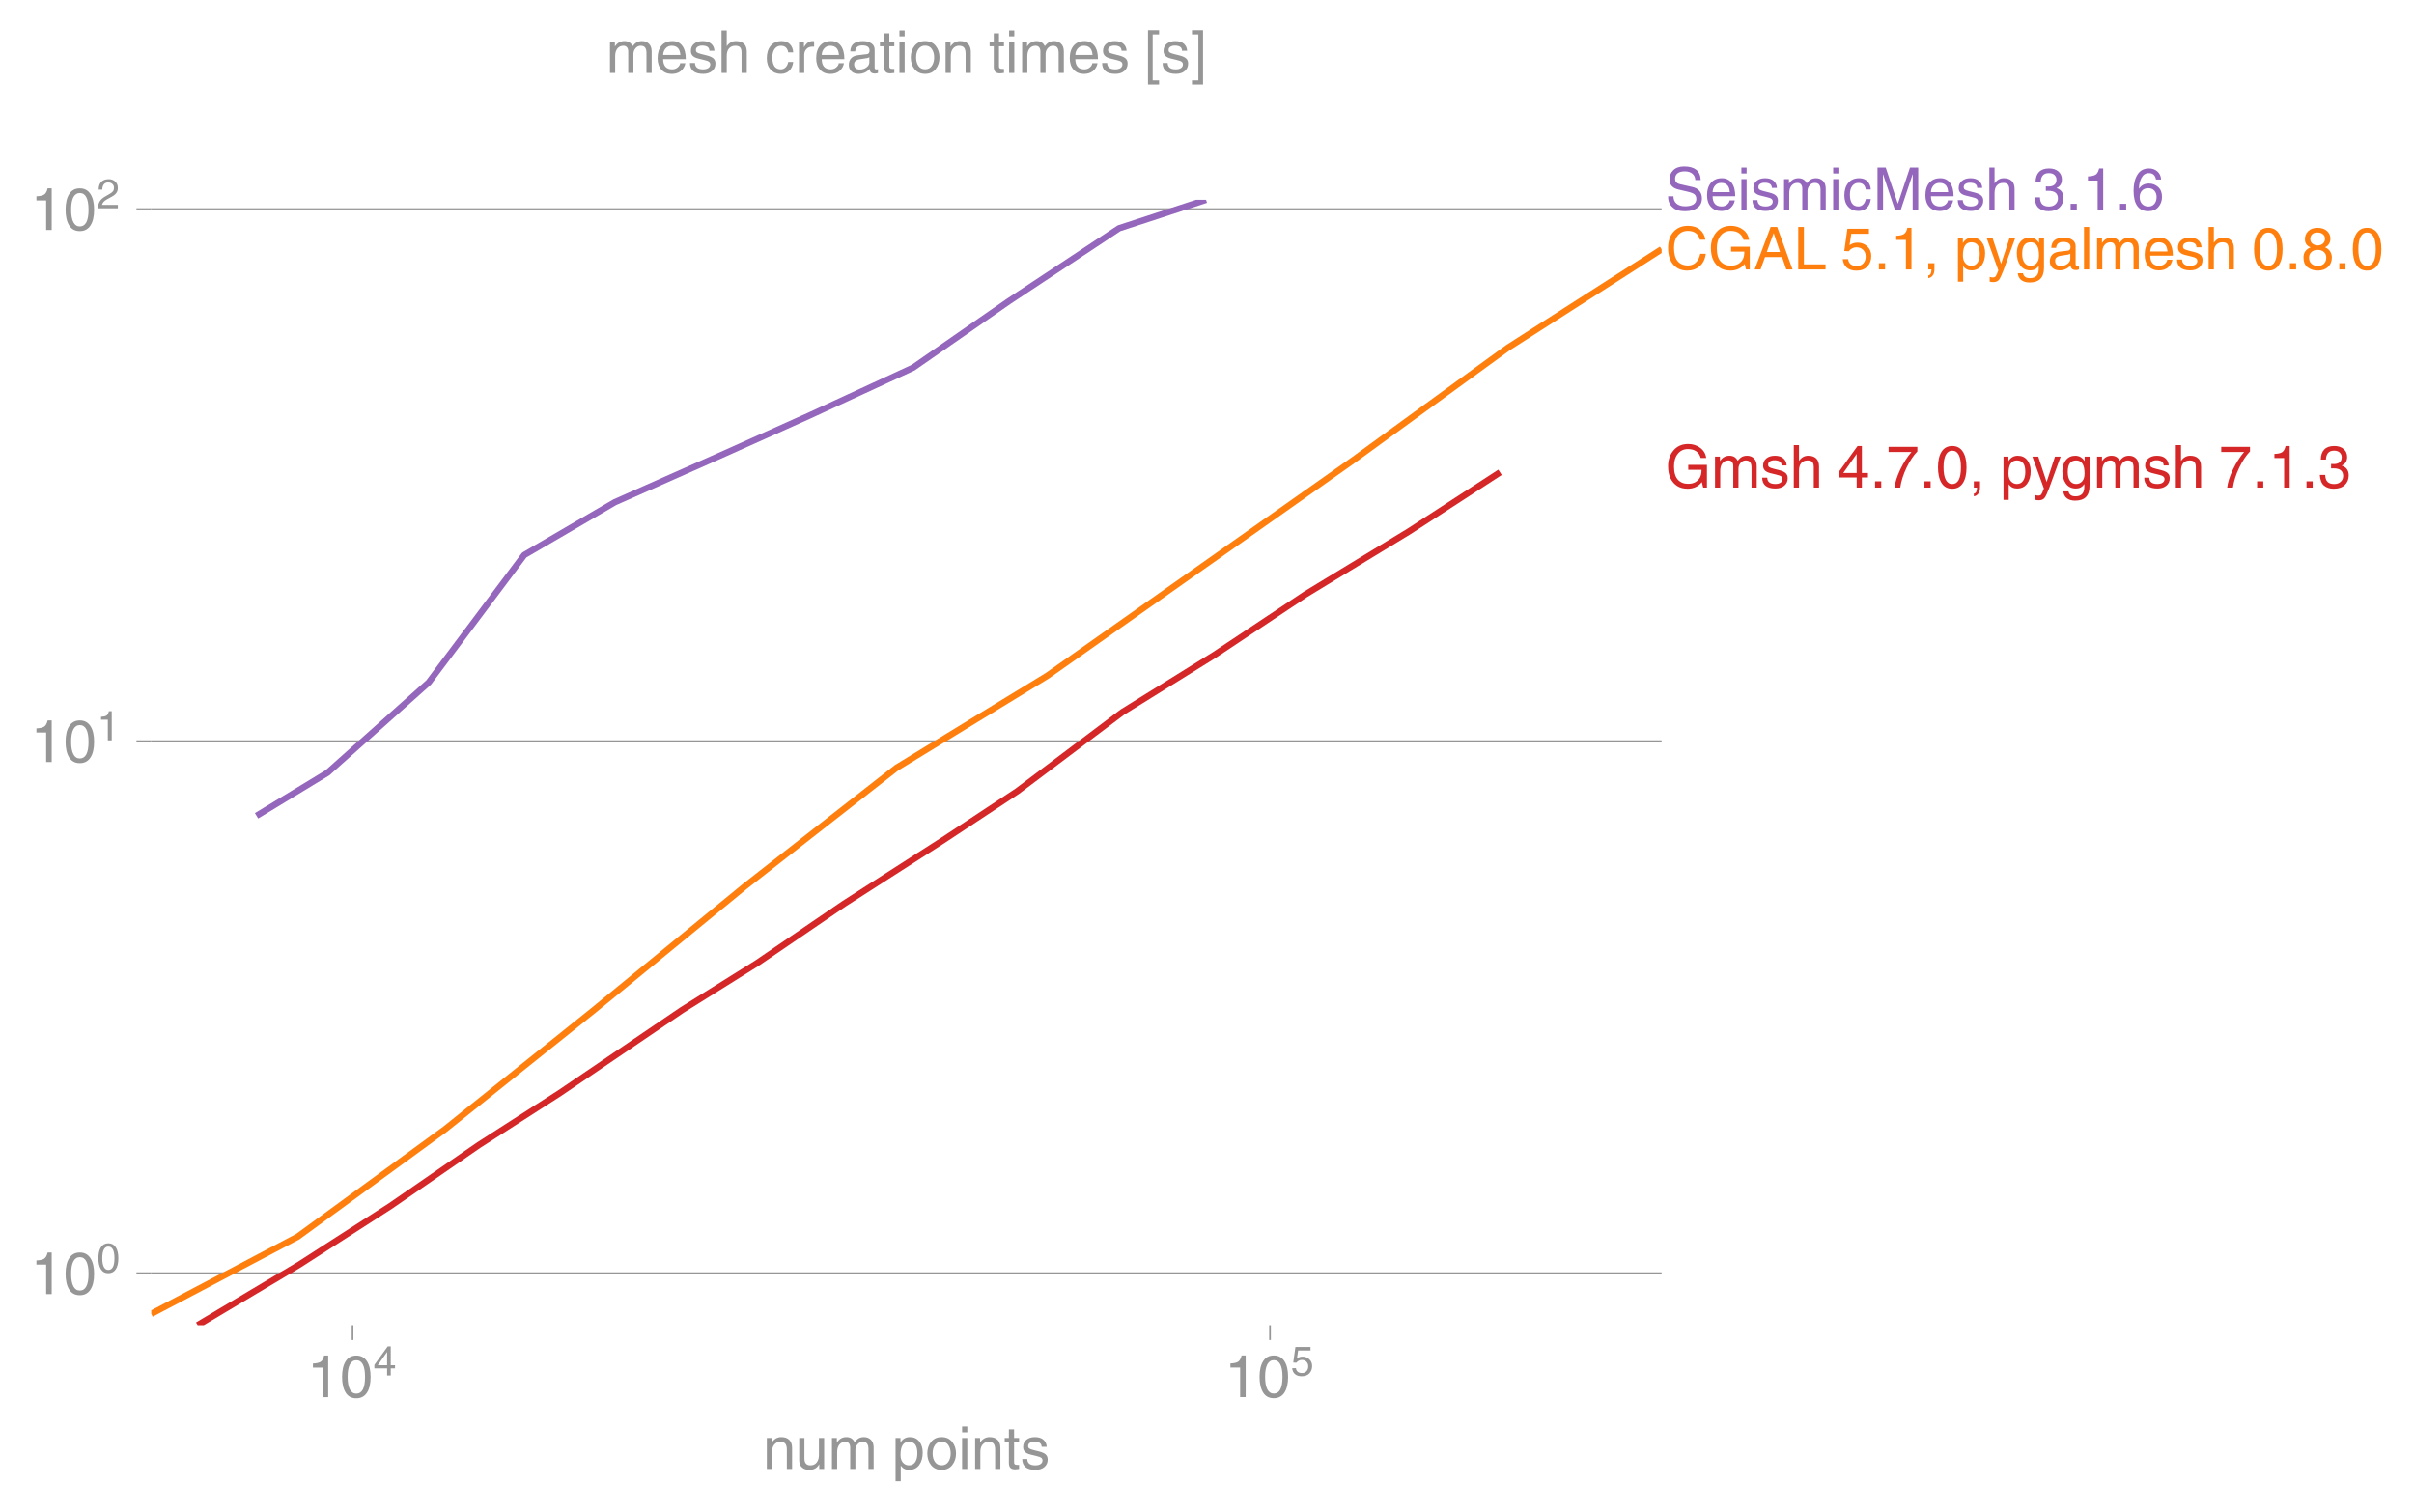
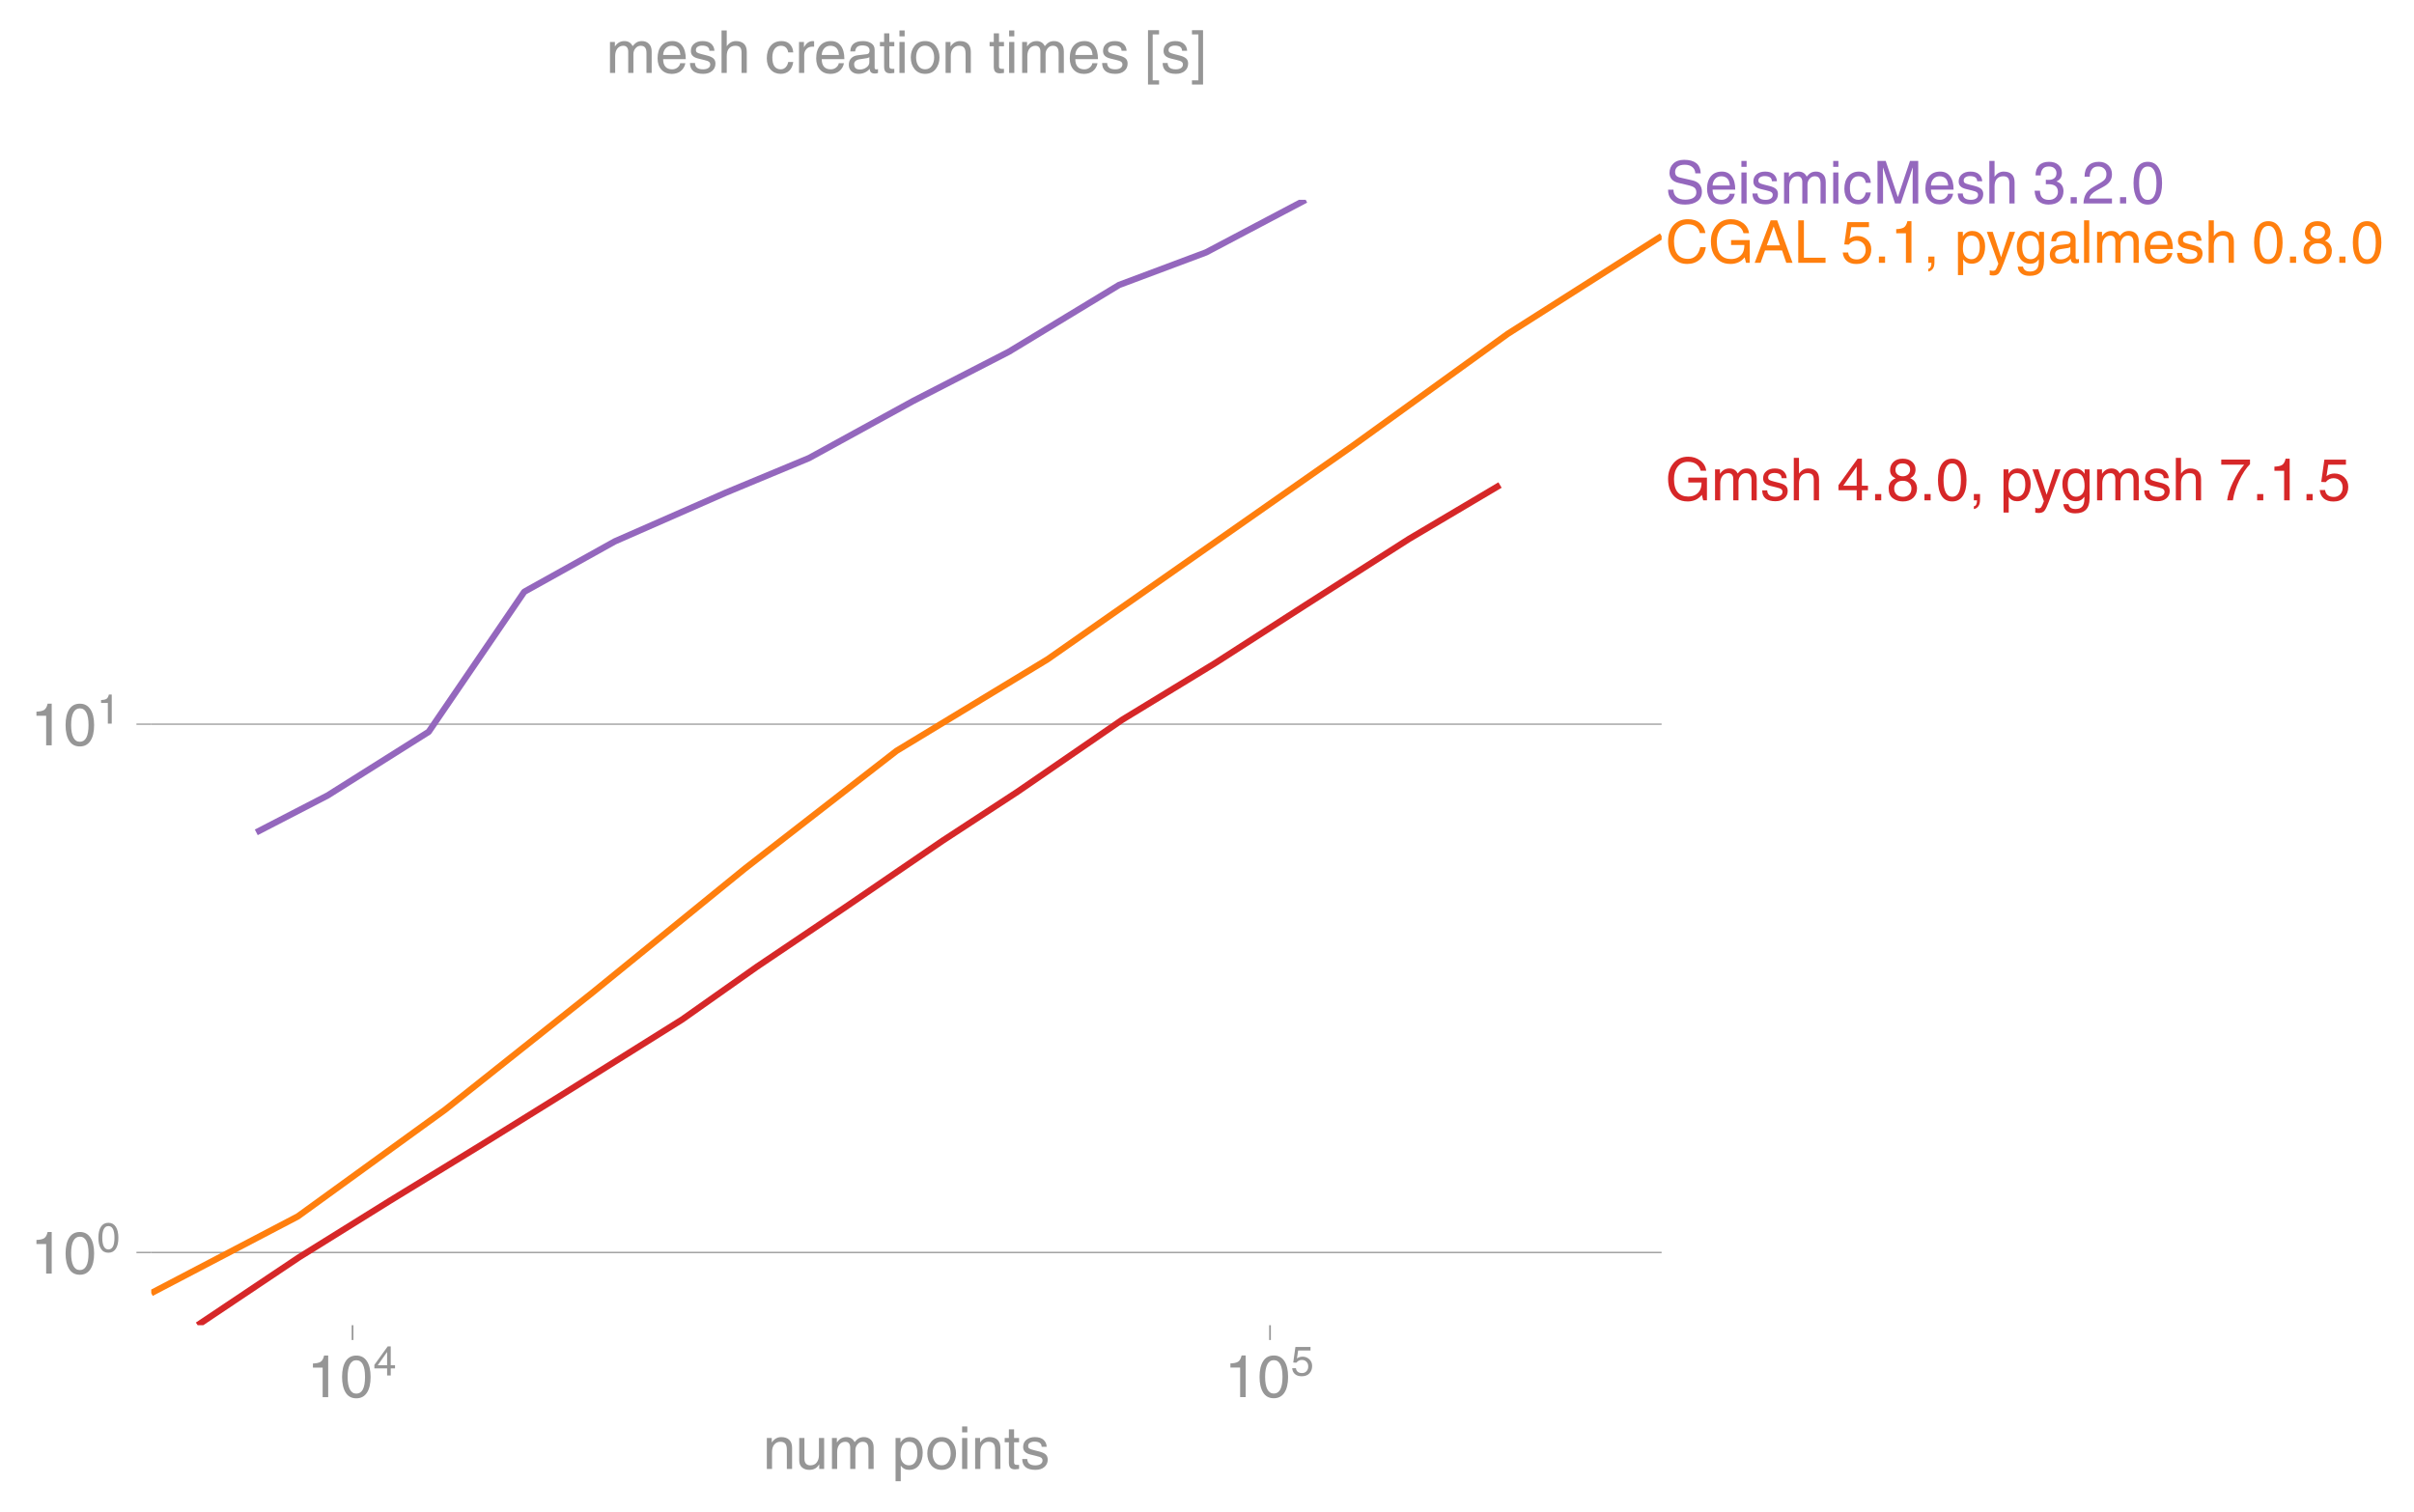
<svg xmlns="http://www.w3.org/2000/svg" xmlns:xlink="http://www.w3.org/1999/xlink" height="476.609" viewBox="0 0 570.779 357.457" width="761.039">
  <defs>
    <style>*{stroke-linecap:butt;stroke-linejoin:round}</style>
  </defs>
  <g id="figure_1">
    <path d="M0 357.457h570.78V0H0z" fill="none" id="patch_1" />
    <g id="axes_1">
      <path d="M35.76 313.361h357.12V47.25H35.76z" fill="none" id="patch_2" />
      <g id="matplotlib.axis_1">
        <g id="xtick_1">
          <g id="line2d_1">
            <defs>
-               <path d="M0 0v3.5" id="m1d31416e9e" stroke="#969696" stroke-width=".4" />
-             </defs>
-             <use x="83.355" xlink:href="#m1d31416e9e" y="313.361" fill="#969696" stroke="#969696" stroke-width=".4" />
+               <path d="M0 0v3.5" id="mccac7c79e8" stroke="#969696" stroke-width=".4" />
+             </defs>
+             <use x="83.355" xlink:href="#mccac7c79e8" y="313.361" fill="#969696" stroke="#969696" stroke-width=".4" />
          </g>
          <g transform="matrix(.14 0 0 -.14 72.575 330.41)" fill="#969696" id="text_1">
            <defs>
              <path d="M35.89 0h-9.374v49.906H10.109v6.985q8.594.28 12.782 2.75Q27.094 62.109 29 70.313h6.89z" id="HelveticaWorld-Regular-49" />
              <path d="M42.484 34.188q0 14.109-3.734 21.156-3.734 7.062-10.969 7.062-7.078 0-10.89-7.062-3.797-7.047-3.797-21.157 0-13.671 3.75-20.937Q20.609 6 27.78 6q7.235 0 10.969 7 3.734 7.016 3.734 21.188zm9.422 0q0-17.297-6.25-26.704-6.25-9.39-17.875-9.39-12.062 0-18.062 9.734-6 9.75-6 26.36 0 17.03 6.14 26.578 6.157 9.547 17.922 9.547 11.625 0 17.875-9.5t6.25-26.626z" id="HelveticaWorld-Regular-48" />
              <path d="M10.594 24.703h22.61v31.89h-.188zM42 17.093V0h-8.797v17.094H2.484v8.593L34.72 70.314H42v-45.61h10.297v-7.61z" id="HelveticaWorld-Regular-52" />
            </defs>
            <use transform="translate(0 .173)" xlink:href="#HelveticaWorld-Regular-49" />
            <use transform="translate(55.615 .173)" xlink:href="#HelveticaWorld-Regular-48" />
            <use transform="matrix(.7 0 0 .7 112.146 36.781)" xlink:href="#HelveticaWorld-Regular-52" />
          </g>
        </g>
        <g id="xtick_2">
-           <use x="300.29" xlink:href="#m1d31416e9e" y="313.361" fill="#969696" stroke="#969696" stroke-width=".4" id="line2d_2" />
+           <use x="300.29" xlink:href="#mccac7c79e8" y="313.361" fill="#969696" stroke="#969696" stroke-width=".4" id="line2d_2" />
          <g transform="matrix(.14 0 0 -.14 289.51 330.41)" fill="#969696" id="text_2">
            <defs>
              <path d="M14.703 40.922q5.813 4.39 13.625 4.39 9.469 0 16.281-6.296 6.813-6.297 6.813-16.22 0-10.78-6.578-17.796-6.563-7-18.422-7-10.313 0-16.266 5.047Q4.203 8.109 3.22 17.39h9.094q.671-5.672 4.437-8.672 3.766-3 10.453-3 6.485 0 10.64 4.484Q42 14.703 42 21.688q0 7.125-4.36 11.421-4.343 4.297-11.218 4.297-7.813 0-13.047-6.687l-7.563.39 5.266 37.594h36.438v-8.5H17.672z" id="HelveticaWorld-Regular-53" />
            </defs>
            <use transform="translate(0 .3)" xlink:href="#HelveticaWorld-Regular-49" />
            <use transform="translate(55.615 .3)" xlink:href="#HelveticaWorld-Regular-48" />
            <use transform="matrix(.7 0 0 .7 112.146 36.908)" xlink:href="#HelveticaWorld-Regular-53" />
          </g>
        </g>
        <g transform="matrix(.14 0 0 -.14 180.393 347.359)" fill="#969696" id="text_3">
          <defs>
            <path d="M49.219 0h-8.844v32.172q0 7.422-2.594 10.578-2.578 3.156-8.578 3.156-5.906 0-9.875-4.5-3.953-4.484-3.953-12.89V0H6.594v52.297h8.297v-7.375h.203q6.203 8.89 15.812 8.89 8.89 0 13.594-4.718 4.719-4.703 4.719-13.5z" id="HelveticaWorld-Regular-110" />
            <path d="M6.11 52.297h8.78V17.578q0-5.765 2.61-8.625Q20.125 6.11 25 6.11q6.781 0 10.594 4.797 3.812 4.813 3.812 12.578v28.813h8.782V0H39.89v7.625l-.188.188q-4.984-9.329-16.61-9.329-7.515 0-12.25 4.094Q6.11 6.688 6.11 14.703z" id="HelveticaWorld-Regular-117" />
            <path d="M6.594 52.297h8.297v-7.375h.203q5.906 8.89 15.812 8.89 9.813 0 13.922-8.5 3.75 4.594 7.266 6.547 3.515 1.953 8.703 1.953 6.781 0 11.484-4.453Q77 44.922 77 36.187V0h-8.781v33.797q0 6.094-2.297 9.094-2.297 3.015-7.422 3.015-5.172 0-8.75-4.203-3.563-4.203-3.563-9.812V0h-8.78v36.188q0 4.53-2.11 7.124-2.094 2.594-6.094 2.594-6.297 0-10.062-4.687-3.766-4.688-3.766-12.703V0H6.594z" id="HelveticaWorld-Regular-109" />
            <path d="M14.984 23.688q0-8.407 4.094-13 4.11-4.579 10.219-4.579 6.687 0 10.39 5.438 3.72 5.453 3.72 14.765 0 10.22-3.563 14.907-3.563 4.687-10.735 4.687-6.984 0-10.562-5.5-3.563-5.5-3.563-16.718zm-8.39 28.609h8.297v-7.375h.203q5.61 8.89 15.625 8.89 10.11 0 15.937-7.359 5.828-7.344 5.828-18.766 0-12.796-5.953-21Q40.578-1.515 29.5-1.515q-9.094 0-13.922 7.032h-.203v-26.22H6.594z" id="HelveticaWorld-Regular-112" />
            <path d="M12.703 26.219q0-8.735 3.953-14.375 3.953-5.64 11.219-5.64 7.531 0 11.438 5.905 3.906 5.907 3.906 14.11 0 8.297-3.907 14.078-3.906 5.797-11.437 5.797-6.969 0-11.078-5.453-4.094-5.438-4.094-14.422zm-8.984 0q0 11.672 6.484 19.625 6.5 7.968 17.672 7.968 11.438 0 17.875-8.062 6.453-8.047 6.453-19.531 0-11.516-6.406-19.625-6.39-8.11-17.922-8.11-11.078 0-17.625 7.86-6.531 7.86-6.531 19.875z" id="HelveticaWorld-Regular-111" />
            <path d="M6.594 61.813v9.968h8.781v-9.969zM15.375 0H6.594v52.297h8.781z" id="HelveticaWorld-Regular-105" />
            <path d="M17.188 45.016V10.984q0-2 1.093-3.046 1.11-1.047 3.938-1.047h3.375V0Q20.797-.688 19-.688q-5.516 0-8.063 2.641-2.53 2.64-2.53 8.547v34.516H1.311v7.28h7.094v14.595h8.781V52.297h8.407v-7.281z" id="HelveticaWorld-Regular-116" />
            <path d="M36.078 37.406q-.187 4.688-3.344 6.735-3.14 2.047-9.047 2.047-4.296 0-7.359-1.907-3.047-1.89-3.047-5.468 0-2.829 1.797-4.172 1.813-1.344 7.828-2.86l8.688-2.187q7.906-2 11.297-5.11 3.406-3.093 3.406-8.656 0-7.719-5.64-12.531-5.641-4.813-15.063-4.813-11 0-16.64 4.563-5.626 4.578-5.735 13.75h8.5q.203-5.422 3.594-8.063 3.39-2.625 10.171-2.625 5.516 0 8.766 2.188 3.25 2.203 3.25 6.11 0 2.78-2.11 4.437-2.093 1.672-8.296 3.078l-10.203 2.5q-6.203 1.562-9.157 4.656-2.953 3.094-2.953 8.031 0 7.72 5.516 12.203 5.531 4.5 14.406 4.5 9.485 0 14.531-4.624 5.047-4.61 5.344-11.782z" id="HelveticaWorld-Regular-115" />
          </defs>
          <use xlink:href="#HelveticaWorld-Regular-110" />
          <use x="55.176" xlink:href="#HelveticaWorld-Regular-117" />
          <use x="109.961" xlink:href="#HelveticaWorld-Regular-109" />
          <use x="192.969" xlink:href="#HelveticaWorld-Regular-32" />
          <use x="217.383" xlink:href="#HelveticaWorld-Regular-112" />
          <use x="273.877" xlink:href="#HelveticaWorld-Regular-111" />
          <use x="329.785" xlink:href="#HelveticaWorld-Regular-105" />
          <use x="351.807" xlink:href="#HelveticaWorld-Regular-110" />
          <use x="406.982" xlink:href="#HelveticaWorld-Regular-116" />
          <use x="434.668" xlink:href="#HelveticaWorld-Regular-115" />
        </g>
      </g>
      <g id="matplotlib.axis_2">
        <g id="ytick_1">
-           <path clip-path="url(#p8ee2f066ee)" d="M35.76 301.008h357.12" fill="none" stroke="#969696" stroke-linecap="square" stroke-width=".3" id="line2d_3" />
+           <path clip-path="url(#p4f2627cb7d)" d="M35.76 296.165h357.12" fill="none" stroke="#969696" stroke-linecap="square" stroke-width=".3" id="line2d_3" />
          <g id="line2d_4">
            <defs>
-               <path d="M0 0h-3.5" id="m325ac5e30a" stroke="#969696" stroke-width=".3" />
-             </defs>
-             <use x="35.76" xlink:href="#m325ac5e30a" y="301.008" fill="#969696" stroke="#969696" stroke-width=".3" />
-           </g>
-           <g transform="matrix(.14 0 0 -.14 7.2 306.033)" fill="#969696" id="text_4">
+               <path d="M0 0h-3.5" id="mf2bb9ed343" stroke="#969696" stroke-width=".3" />
+             </defs>
+             <use x="35.76" xlink:href="#mf2bb9ed343" y="296.165" fill="#969696" stroke="#969696" stroke-width=".3" />
+           </g>
+           <g transform="matrix(.14 0 0 -.14 7.2 301.19)" fill="#969696" id="text_4">
            <use transform="translate(0 .173)" xlink:href="#HelveticaWorld-Regular-49" />
            <use transform="translate(55.615 .173)" xlink:href="#HelveticaWorld-Regular-48" />
            <use transform="matrix(.7 0 0 .7 112.146 36.781)" xlink:href="#HelveticaWorld-Regular-48" />
          </g>
        </g>
        <g id="ytick_2">
-           <path clip-path="url(#p8ee2f066ee)" d="M35.76 175.197h357.12" fill="none" stroke="#969696" stroke-linecap="square" stroke-width=".3" id="line2d_5" />
-           <use x="35.76" xlink:href="#m325ac5e30a" y="175.197" fill="#969696" stroke="#969696" stroke-width=".3" id="line2d_6" />
-           <g transform="matrix(.14 0 0 -.14 7.2 180.221)" fill="#969696" id="text_5">
+           <path clip-path="url(#p4f2627cb7d)" d="M35.76 171.241h357.12" fill="none" stroke="#969696" stroke-linecap="square" stroke-width=".3" id="line2d_5" />
+           <use x="35.76" xlink:href="#mf2bb9ed343" y="171.241" fill="#969696" stroke="#969696" stroke-width=".3" id="line2d_6" />
+           <g transform="matrix(.14 0 0 -.14 7.2 176.266)" fill="#969696" id="text_5">
            <use transform="translate(0 .173)" xlink:href="#HelveticaWorld-Regular-49" />
            <use transform="translate(55.615 .173)" xlink:href="#HelveticaWorld-Regular-48" />
            <use transform="matrix(.7 0 0 .7 112.146 36.781)" xlink:href="#HelveticaWorld-Regular-49" />
          </g>
        </g>
-         <g id="ytick_3">
-           <path clip-path="url(#p8ee2f066ee)" d="M35.76 49.385h357.12" fill="none" stroke="#969696" stroke-linecap="square" stroke-width=".3" id="line2d_7" />
-           <use x="35.76" xlink:href="#m325ac5e30a" y="49.385" fill="#969696" stroke="#969696" stroke-width=".3" id="line2d_8" />
-           <g transform="matrix(.14 0 0 -.14 7.2 54.41)" fill="#969696" id="text_6">
-             <defs>
-               <path d="M4.39 45.125q0 12.39 6.391 18.781 6.406 6.407 17.938 6.407 9.656 0 15.812-5.86 6.157-5.86 6.157-15.14 0-7.22-3.547-12.188-3.532-4.953-10.422-8.703l-12.11-6.64Q13.922 15.921 12.5 8.296h38.188V0H2.593q.39 9.906 4.297 16.5 3.906 6.594 12.203 11.375l12.593 7.328q5.032 2.89 7.329 5.984 2.297 3.094 2.297 8.516 0 5.375-3.766 9.031-3.75 3.672-10.156 3.672-7.078 0-10.594-4.672-3.516-4.656-3.61-12.609z" id="HelveticaWorld-Regular-50" />
-             </defs>
-             <use transform="translate(0 .173)" xlink:href="#HelveticaWorld-Regular-49" />
-             <use transform="translate(55.615 .173)" xlink:href="#HelveticaWorld-Regular-48" />
-             <use transform="matrix(.7 0 0 .7 112.146 36.781)" xlink:href="#HelveticaWorld-Regular-50" />
-           </g>
-         </g>
-       </g>
-       <path clip-path="url(#p8ee2f066ee)" d="M35.76 310.688l34.658-18.266 34.808-25.394 34.96-27.99 35.958-29.46 35.838-28.023 35.68-21.783 36.353-25.612 35.993-25.373 36.513-26.556 36.359-23.284" fill="none" stroke="#ff7f0e" stroke-linecap="square" stroke-width="1.5" id="line2d_9" />
-       <path clip-path="url(#p8ee2f066ee)" d="M46.728 313.361l23.96-14.275 21.595-13.887 20.91-14.424 19.14-12.289 28.947-19.657 17.655-11.042 20.64-14.078 23.305-14.953 17.658-11.657 24.825-18.695 21.816-13.558 21.51-14.302 24.492-14.902 21.495-13.957" fill="none" stroke="#d62728" stroke-linecap="square" stroke-width="1.5" id="line2d_10" />
-       <path clip-path="url(#p8ee2f066ee)" d="M60.656 192.914l16.799-10.199 23.905-21.335 22.595-30.137 21.425-12.486 26.171-11.603 19.743-8.857 24.597-11.351 22.629-15.713 26.076-17.255 20.567-6.729" fill="none" stroke="#9467bd" stroke-linecap="square" stroke-width="1.5" id="line2d_11" />
-       <g transform="matrix(.14 0 0 -.14 393.796 63.715)" fill="#ff7f0e" id="text_7">
+       </g>
+       <path clip-path="url(#p4f2627cb7d)" d="M35.76 305.777l34.658-18.137 34.808-25.215 34.96-27.792 35.958-29.253 35.838-27.826 35.68-21.628 36.353-25.432 35.993-25.193 36.513-26.37 36.359-23.12" fill="none" stroke="#ff7f0e" stroke-linecap="square" stroke-width="1.5" id="line2d_7" />
+       <path clip-path="url(#p4f2627cb7d)" d="M46.728 313.361l23.96-16.043 21.595-13.435 20.91-12.788 19.14-11.886 28.947-18.12 17.655-12.462 20.64-13.907 23.305-15.923 17.658-11.541 24.825-17.069 21.816-13.293 21.51-13.832 24.492-15.637 21.495-12.733" fill="none" stroke="#d62728" stroke-linecap="square" stroke-width="1.5" id="line2d_8" />
+       <path clip-path="url(#p4f2627cb7d)" d="M60.596 196.823l16.849-8.711 23.908-15.055 22.608-33.124 21.41-11.914 26.188-11.496 19.726-8.201 24.608-13.493 22.628-11.644 26.076-15.8 20.566-7.702 23.564-12.434" fill="none" stroke="#9467bd" stroke-linecap="square" stroke-width="1.5" id="line2d_9" />
+       <g transform="matrix(.14 0 0 -.14 393.796 62.148)" fill="#ff7f0e" id="text_6">
        <defs>
          <path d="M58.016 50.203q-1.625 7.313-6.782 11.094-5.14 3.797-13.343 3.797-10.594 0-17.047-7.703-6.438-7.688-6.438-20.766 0-15.14 6.094-22.547 6.11-7.39 17.688-7.39 7.609 0 13.093 5.046 5.5 5.063 7.407 14.688h9.421Q66.22 12.594 57.625 5.344t-20.906-7.25q-14.703 0-23.516 10.11Q4.391 18.311 4.391 36.28q0 17.328 9.203 27.36 9.203 10.047 24.297 10.047 12.5 0 20.265-6.454 7.766-6.437 9.235-17.03z" id="HelveticaWorld-Regular-67" />
          <path d="M38.484 38.375h31.532V0h-6.297l-2.344 9.281Q56.781 3.421 50.578.75q-6.187-2.656-12.875-2.656-10.797 0-18.047 4.703-7.25 4.719-11.265 13.015-4 8.313-4 20.72 0 15.468 9.203 26.312 9.203 10.843 24.781 10.843 11.625 0 20.313-6.5Q67.39 60.688 68.796 50h-9.375q-1.703 7.078-7.219 11.078-5.516 4.016-14.312 4.016-10.594 0-17.047-7.985-6.438-7.984-6.438-21.125 0-15.28 6.39-22.437Q27.204 6.39 38.282 6.39q7.235 0 12.235 2.859 5 2.86 7.687 7.766 2.688 4.906 2.688 13.062H38.484z" id="HelveticaWorld-Regular-71" />
          <path d="M44 29.5L33.406 61.078h-.203L21.687 29.5zm-25.297-8.594L11.188 0h-9.97l27 71.781h10.985L65.187 0H54.594l-7.078 20.906z" id="HelveticaWorld-Regular-65" />
          <path d="M17.672 8.594h36.531V0H8.11v71.781h9.563z" id="HelveticaWorld-Regular-76" />
          <path d="M19.094 0H8.687v10.594h10.407z" id="HelveticaWorld-Regular-46" />
          <path d="M8.688 10.594h10.406V.78q0-7.422-3.078-11.172-3.078-3.765-7.328-4.312v4.594Q14.015-9.422 14.015 0H8.687z" id="HelveticaWorld-Regular-44" />
          <path d="M39.016 52.297h9.562L29.891.984q-.5-1.375-.985-2.593-4.25-11.329-7.328-15.547-3.078-4.235-9.953-4.235-3.61 0-5.906.782v8.015q2.484-.89 5.468-.89 3.22 0 4.704 2.03 1.5 2.032 4.421 9.938L.875 52.297h9.922L24.812 9.719H25z" id="HelveticaWorld-Regular-121" />
          <path d="M12.984 26.313q0-9.61 3.813-14.907Q20.609 6.11 27.094 6.11q6.312 0 10.312 4.579 4 4.593 4 13 0 11.03-3.5 16.625-3.484 5.593-10.61 5.593-7.171 0-10.75-4.765-3.562-4.766-3.562-14.828zM49.812 2.983q0-12.609-6.062-18.797-6.047-6.203-18.266-6.203-8.78 0-13.984 4.047Q6.297-13.922 5.516-6.39h8.796q.672-3.812 3.532-6.062 2.86-2.25 8.281-2.25 7.375 0 11.125 3.969 3.766 3.953 3.766 12.828v3.719h-.188q-4.937-7.329-13.922-7.329-11.187 0-17.093 8.25-5.907 8.25-5.907 20.953 0 11.625 5.953 18.875 5.97 7.25 15.829 7.25 9.906 0 15.625-8.89h.187v7.375h8.313z" id="HelveticaWorld-Regular-103" />
          <path d="M38.375 26.703q-.969-1.015-3.828-1.656-2.86-.625-10.672-1.656-5.766-.688-8.469-2.844-2.703-2.14-2.703-5.656 0-4.297 2.281-6.688 2.297-2.39 7.329-2.39 6.296 0 11.171 3.578 4.891 3.593 4.891 8.718zM6.203 36.375q.297 8.844 5.734 13.14 5.454 4.297 15.844 4.297 8.297 0 13.907-3.765 5.624-3.75 5.624-10.844V9.078Q47.313 6 50.094 6q1.125 0 2.89.39V0Q50.594-.984 48-.984q-4.5 0-6.703 1.921-2.188 1.938-2.281 6.047-7.516-8.5-18.891-8.5-7.422 0-11.922 4.204Q3.72 6.89 3.72 13.624q0 6.89 3.906 11.125Q11.531 29 19 29.89l15.516 1.891q4.203.64 4.203 6.203 0 4.11-3.047 6.297-3.047 2.203-9.25 2.203-5.516 0-8.485-2.437-2.953-2.438-3.53-7.672z" id="HelveticaWorld-Regular-97" />
          <path d="M15.375 0H6.594v71.781h8.781z" id="HelveticaWorld-Regular-108" />
          <path d="M42.484 30.328q-.687 8.485-4.5 12.031-3.797 3.547-10.109 3.547-6.39 0-10.328-4.5-3.922-4.484-4.172-11.078zm8.391-13.922q-1.453-8.11-7.953-13.422-5.719-4.5-15.047-4.593-10.984.093-17.438 7.203Q4 12.704 4 24.704q0 13.78 6.64 21.437 6.641 7.672 18.47 7.672 10.593 0 16.546-7.922 5.953-7.907 5.953-22.594H13.375q0-8.203 3.813-12.703Q21 6.109 28.608 6.109q5.375 0 9.235 3.235 3.86 3.25 4.25 7.062z" id="HelveticaWorld-Regular-101" />
          <path d="M49.219 0h-8.844v34.188q0 6.296-2.438 9-2.437 2.718-7.953 2.718-6.797 0-10.703-4.406-3.906-4.39-3.906-12.984V0H6.594v71.781h8.781V45.312h.203q6 8.5 15.328 8.5 8.594 0 13.453-4.5 4.86-4.484 4.86-13.718z" id="HelveticaWorld-Regular-104" />
          <path d="M27.594 40.578q5.422 0 8.953 3.094 3.547 3.11 3.547 8.234 0 4.594-3.407 7.547-3.39 2.953-9.687 2.953-5.61 0-8.672-3.11-3.047-3.093-3.047-7.874 0-5.125 3.813-7.984 3.812-2.86 8.5-2.86zm.093-7.562q-6.78 0-10.64-3.766-3.86-3.766-3.86-9.234 0-6.297 3.907-10.157Q21 6 28.219 6q6.406 0 10.234 3.86 3.828 3.859 3.828 10.265 0 5.469-3.828 9.172-3.828 3.719-10.766 3.719zM49.22 52.203q0-10.594-9.032-14.797 6.204-2.781 8.86-7.36 2.656-4.562 2.656-9.733 0-10.016-6.453-16.125-6.438-6.094-17.375-6.094-9.563 0-16.813 5.25-7.25 5.25-7.25 17.062 0 11.922 11.907 16.907-9.516 3.796-9.516 13.671 0 8.297 5.64 13.813 5.641 5.516 15.641 5.516 10.016 0 15.875-5.204 5.86-5.203 5.86-12.906z" id="HelveticaWorld-Regular-56" />
        </defs>
        <use xlink:href="#HelveticaWorld-Regular-67" />
        <use x="72.314" xlink:href="#HelveticaWorld-Regular-71" />
        <use x="149.414" xlink:href="#HelveticaWorld-Regular-65" />
        <use x="216.113" xlink:href="#HelveticaWorld-Regular-76" />
        <use x="271.729" xlink:href="#HelveticaWorld-Regular-32" />
        <use x="296.143" xlink:href="#HelveticaWorld-Regular-53" />
        <use x="351.758" xlink:href="#HelveticaWorld-Regular-46" />
        <use x="379.541" xlink:href="#HelveticaWorld-Regular-49" />
        <use x="435.156" xlink:href="#HelveticaWorld-Regular-44" />
        <use x="462.939" xlink:href="#HelveticaWorld-Regular-32" />
        <use x="487.354" xlink:href="#HelveticaWorld-Regular-112" />
        <use x="541.848" xlink:href="#HelveticaWorld-Regular-121" />
        <use x="589.457" xlink:href="#HelveticaWorld-Regular-103" />
        <use x="645.365" xlink:href="#HelveticaWorld-Regular-97" />
        <use x="700.297" xlink:href="#HelveticaWorld-Regular-108" />
        <use x="722.318" xlink:href="#HelveticaWorld-Regular-109" />
        <use x="805.326" xlink:href="#HelveticaWorld-Regular-101" />
        <use x="860.746" xlink:href="#HelveticaWorld-Regular-115" />
        <use x="910.746" xlink:href="#HelveticaWorld-Regular-104" />
        <use x="965.922" xlink:href="#HelveticaWorld-Regular-32" />
        <use x="990.336" xlink:href="#HelveticaWorld-Regular-48" />
        <use x="1045.951" xlink:href="#HelveticaWorld-Regular-46" />
        <use x="1073.734" xlink:href="#HelveticaWorld-Regular-56" />
        <use x="1129.35" xlink:href="#HelveticaWorld-Regular-46" />
        <use x="1157.133" xlink:href="#HelveticaWorld-Regular-48" />
      </g>
-       <g transform="matrix(.14 0 0 -.14 393.796 115.302)" fill="#d62728" id="text_8">
+       <g transform="matrix(.14 0 0 -.14 393.796 118.31)" fill="#d62728" id="text_7">
        <defs>
          <path d="M3.719 68.797h48.578v-7.719Q42.28 50.875 33.984 33.484 25.687 16.11 23.391 0h-9.672q1.469 13.281 9.719 30.531 8.25 17.266 18.953 29.672H3.719z" id="HelveticaWorld-Regular-55" />
-           <path d="M22.406 39.984q2.203-.187 4.594-.187 6.203 0 9.781 2.86 3.594 2.859 3.594 8.656 0 4.687-3.344 7.89-3.343 3.203-9.64 3.203-6.985 0-10.235-4.11-3.234-4.093-3.437-10.983h-8.64q0 10.984 5.765 16.984 5.765 6.016 16.937 6.016 9.922 0 15.828-5.11 5.907-5.094 5.907-13.39 0-10.704-9.032-14.5v-.204q11.72-4 11.72-16.406 0-9.906-6.595-16.265-6.593-6.344-18.703-6.344-9.906 0-16.312 5.203Q4.204 8.5 3.422 21.484H12.5q.203-8.109 4-11.797Q20.313 6 27.484 6q6.938 0 11.141 3.86 4.203 3.859 4.203 9.718 0 6.406-4.016 9.672-4 3.266-12.39 3.266-2 0-4.016-.094z" id="HelveticaWorld-Regular-51" />
        </defs>
        <use xlink:href="#HelveticaWorld-Regular-71" />
        <use x="77.1" xlink:href="#HelveticaWorld-Regular-109" />
        <use x="160.107" xlink:href="#HelveticaWorld-Regular-115" />
        <use x="210.107" xlink:href="#HelveticaWorld-Regular-104" />
        <use x="265.283" xlink:href="#HelveticaWorld-Regular-32" />
        <use x="289.697" xlink:href="#HelveticaWorld-Regular-52" />
        <use x="345.313" xlink:href="#HelveticaWorld-Regular-46" />
-         <use x="373.096" xlink:href="#HelveticaWorld-Regular-55" />
+         <use x="373.096" xlink:href="#HelveticaWorld-Regular-56" />
        <use x="428.711" xlink:href="#HelveticaWorld-Regular-46" />
        <use x="456.494" xlink:href="#HelveticaWorld-Regular-48" />
        <use x="512.109" xlink:href="#HelveticaWorld-Regular-44" />
        <use x="539.893" xlink:href="#HelveticaWorld-Regular-32" />
        <use x="564.307" xlink:href="#HelveticaWorld-Regular-112" />
        <use x="618.801" xlink:href="#HelveticaWorld-Regular-121" />
        <use x="666.41" xlink:href="#HelveticaWorld-Regular-103" />
        <use x="722.318" xlink:href="#HelveticaWorld-Regular-109" />
        <use x="805.326" xlink:href="#HelveticaWorld-Regular-115" />
        <use x="855.326" xlink:href="#HelveticaWorld-Regular-104" />
        <use x="910.502" xlink:href="#HelveticaWorld-Regular-32" />
        <use x="934.916" xlink:href="#HelveticaWorld-Regular-55" />
        <use x="990.531" xlink:href="#HelveticaWorld-Regular-46" />
        <use x="1018.314" xlink:href="#HelveticaWorld-Regular-49" />
        <use x="1073.93" xlink:href="#HelveticaWorld-Regular-46" />
-         <use x="1101.713" xlink:href="#HelveticaWorld-Regular-51" />
-       </g>
-       <g transform="matrix(.14 0 0 -.14 393.796 49.674)" fill="#9467bd" id="text_9">
+         <use x="1101.713" xlink:href="#HelveticaWorld-Regular-53" />
+       </g>
+       <g transform="matrix(.14 0 0 -.14 393.796 48.106)" fill="#9467bd" id="text_8">
        <defs>
          <path d="M50.39 50.781q-.296 6.844-5.109 10.719-4.797 3.875-12.656 3.875-7.922 0-12.172-3.25-4.234-3.234-4.234-9.344 0-3.265 1.843-5.61 1.86-2.343 6.641-3.468l20.516-4.687q8.297-1.813 12.297-6.875 4.015-5.047 4.015-12.313 0-10.64-7.812-16.187-7.813-5.547-20.313-5.547-9.531 0-15.031 2.437-5.484 2.453-9.734 7.766-4.25 5.328-4.25 14.89h9.093q0-8 5.313-12.406 5.328-4.39 14.5-4.39 8.89 0 13.844 3.156 4.953 3.156 4.953 8.953 0 5.281-2.953 7.89Q46.188 29 37.594 31l-15.469 3.625q-7.719 1.75-11.531 6.125Q6.78 45.125 6.78 51.516q0 9.672 6.516 15.922 6.531 6.25 18.203 6.25 13.172 0 20.328-5.5 7.156-5.485 7.688-17.407z" id="HelveticaWorld-Regular-83" />
          <path d="M39.594 34.719q-1.89 11.187-12.39 11.187-6.5 0-10.454-5.203-3.953-5.203-3.953-14.484 0-10.11 3.656-15.11 3.672-5 10.64-5 4.688 0 8.11 3.438 3.422 3.437 4.39 8.953h8.5q-1.312-9.703-6.859-14.86-5.547-5.156-14.328-5.156-10.297 0-16.89 7.047-6.594 7.063-6.594 19.172 0 13.281 6.594 21.188 6.593 7.922 18.5 7.922 8.687 0 13.843-5.204 5.157-5.203 5.735-13.89z" id="HelveticaWorld-Regular-99" />
          <path d="M67.484 0v42.39q0 .829.094 8.126t.094 9.78h-.281L47.312 0h-9.609L17.578 60.203h-.297q0-3.61.094-10.297.11-6.687.11-7.515V0H8.108v71.781h13.86L42.39 11.078h.28l20.313 60.703h13.922V0z" id="HelveticaWorld-Regular-77" />
-           <path d="M14.11 21.578q0-6.875 4.093-11.234Q22.313 6 28.906 6q6.297 0 10.032 4.438 3.734 4.453 3.734 11.687 0 6.297-3.688 10.547-3.687 4.25-10.468 4.25-6.594 0-10.5-4.156-3.907-4.157-3.907-11.188zM41.702 51.61q-.984 5.375-3.984 8.078-3 2.72-8.125 2.72-8.11 0-12.36-7.923-4.25-7.906-4.343-18.109l.203-.188q5.61 8.641 16.687 8.641 8.844 0 15.438-5.86 6.593-5.859 6.593-16.452 0-10.5-6.25-17.47-6.25-6.952-16.843-6.952-12.219 0-18.563 8.687-6.344 8.703-6.344 25.938 0 16.593 6.485 27.093 6.5 10.5 19.484 10.5 8.407 0 14.219-5.015 5.813-5 6.297-13.688z" id="HelveticaWorld-Regular-54" />
+           <path d="M22.406 39.984q2.203-.187 4.594-.187 6.203 0 9.781 2.86 3.594 2.859 3.594 8.656 0 4.687-3.344 7.89-3.343 3.203-9.64 3.203-6.985 0-10.235-4.11-3.234-4.093-3.437-10.983h-8.64q0 10.984 5.765 16.984 5.765 6.016 16.937 6.016 9.922 0 15.828-5.11 5.907-5.094 5.907-13.39 0-10.704-9.032-14.5v-.204q11.72-4 11.72-16.406 0-9.906-6.595-16.265-6.593-6.344-18.703-6.344-9.906 0-16.312 5.203Q4.204 8.5 3.422 21.484H12.5q.203-8.109 4-11.797Q20.313 6 27.484 6q6.938 0 11.141 3.86 4.203 3.859 4.203 9.718 0 6.406-4.016 9.672-4 3.266-12.39 3.266-2 0-4.016-.094z" id="HelveticaWorld-Regular-51" />
+           <path d="M4.39 45.125q0 12.39 6.391 18.781 6.406 6.407 17.938 6.407 9.656 0 15.812-5.86 6.157-5.86 6.157-15.14 0-7.22-3.547-12.188-3.532-4.953-10.422-8.703l-12.11-6.64Q13.922 15.921 12.5 8.296h38.188V0H2.593q.39 9.906 4.297 16.5 3.906 6.594 12.203 11.375l12.593 7.328q5.032 2.89 7.329 5.984 2.297 3.094 2.297 8.516 0 5.375-3.766 9.031-3.75 3.672-10.156 3.672-7.078 0-10.594-4.672-3.516-4.656-3.61-12.609z" id="HelveticaWorld-Regular-50" />
        </defs>
        <use xlink:href="#HelveticaWorld-Regular-83" />
        <use x="66.211" xlink:href="#HelveticaWorld-Regular-101" />
        <use x="121.631" xlink:href="#HelveticaWorld-Regular-105" />
        <use x="143.652" xlink:href="#HelveticaWorld-Regular-115" />
        <use x="193.652" xlink:href="#HelveticaWorld-Regular-109" />
        <use x="276.66" xlink:href="#HelveticaWorld-Regular-105" />
        <use x="298.682" xlink:href="#HelveticaWorld-Regular-99" />
        <use x="349.951" xlink:href="#HelveticaWorld-Regular-77" />
        <use x="434.961" xlink:href="#HelveticaWorld-Regular-101" />
        <use x="490.381" xlink:href="#HelveticaWorld-Regular-115" />
        <use x="540.381" xlink:href="#HelveticaWorld-Regular-104" />
        <use x="595.557" xlink:href="#HelveticaWorld-Regular-32" />
        <use x="619.971" xlink:href="#HelveticaWorld-Regular-51" />
        <use x="675.586" xlink:href="#HelveticaWorld-Regular-46" />
-         <use x="703.369" xlink:href="#HelveticaWorld-Regular-49" />
+         <use x="703.369" xlink:href="#HelveticaWorld-Regular-50" />
        <use x="758.984" xlink:href="#HelveticaWorld-Regular-46" />
-         <use x="786.768" xlink:href="#HelveticaWorld-Regular-54" />
-       </g>
-       <g transform="matrix(.14 0 0 -.14 143.302 17.25)" fill="#969696" id="text_10">
+         <use x="786.768" xlink:href="#HelveticaWorld-Regular-48" />
+       </g>
+       <g transform="matrix(.14 0 0 -.14 143.302 17.25)" fill="#969696" id="text_9">
        <defs>
          <path d="M15.375 0H6.594v52.297h8.297v-8.688h.203q5.703 10.203 14.687 10.203 1.422 0 2.297-.296V44.39h-3.266q-5.906 0-9.671-4.016-3.766-4-3.766-9.953z" id="HelveticaWorld-Regular-114" />
          <path d="M14.203-12.5H25v-7.078H6.297v91.797H25v-7.125H14.203z" id="HelveticaWorld-Regular-91" />
          <path d="M13.625 65.094H2.781v7.125h18.703v-91.797H2.781v7.078h10.844z" id="HelveticaWorld-Regular-93" />
        </defs>
        <use xlink:href="#HelveticaWorld-Regular-109" />
        <use x="83.008" xlink:href="#HelveticaWorld-Regular-101" />
        <use x="138.428" xlink:href="#HelveticaWorld-Regular-115" />
        <use x="188.428" xlink:href="#HelveticaWorld-Regular-104" />
        <use x="243.604" xlink:href="#HelveticaWorld-Regular-32" />
        <use x="268.018" xlink:href="#HelveticaWorld-Regular-99" />
        <use x="319.287" xlink:href="#HelveticaWorld-Regular-114" />
        <use x="350.855" xlink:href="#HelveticaWorld-Regular-101" />
        <use x="406.275" xlink:href="#HelveticaWorld-Regular-97" />
        <use x="461.207" xlink:href="#HelveticaWorld-Regular-116" />
        <use x="488.893" xlink:href="#HelveticaWorld-Regular-105" />
        <use x="510.914" xlink:href="#HelveticaWorld-Regular-111" />
        <use x="566.822" xlink:href="#HelveticaWorld-Regular-110" />
        <use x="621.998" xlink:href="#HelveticaWorld-Regular-32" />
        <use x="646.412" xlink:href="#HelveticaWorld-Regular-116" />
        <use x="674.098" xlink:href="#HelveticaWorld-Regular-105" />
        <use x="696.119" xlink:href="#HelveticaWorld-Regular-109" />
        <use x="779.127" xlink:href="#HelveticaWorld-Regular-101" />
        <use x="834.547" xlink:href="#HelveticaWorld-Regular-115" />
        <use x="884.547" xlink:href="#HelveticaWorld-Regular-32" />
        <use x="908.961" xlink:href="#HelveticaWorld-Regular-91" />
        <use x="936.744" xlink:href="#HelveticaWorld-Regular-115" />
        <use x="986.744" xlink:href="#HelveticaWorld-Regular-93" />
      </g>
    </g>
  </g>
  <defs>
-     <clipPath id="p8ee2f066ee">
+     <clipPath id="p4f2627cb7d">
      <path d="M35.76 47.249h357.12v266.112H35.76z" />
    </clipPath>
  </defs>
</svg>
